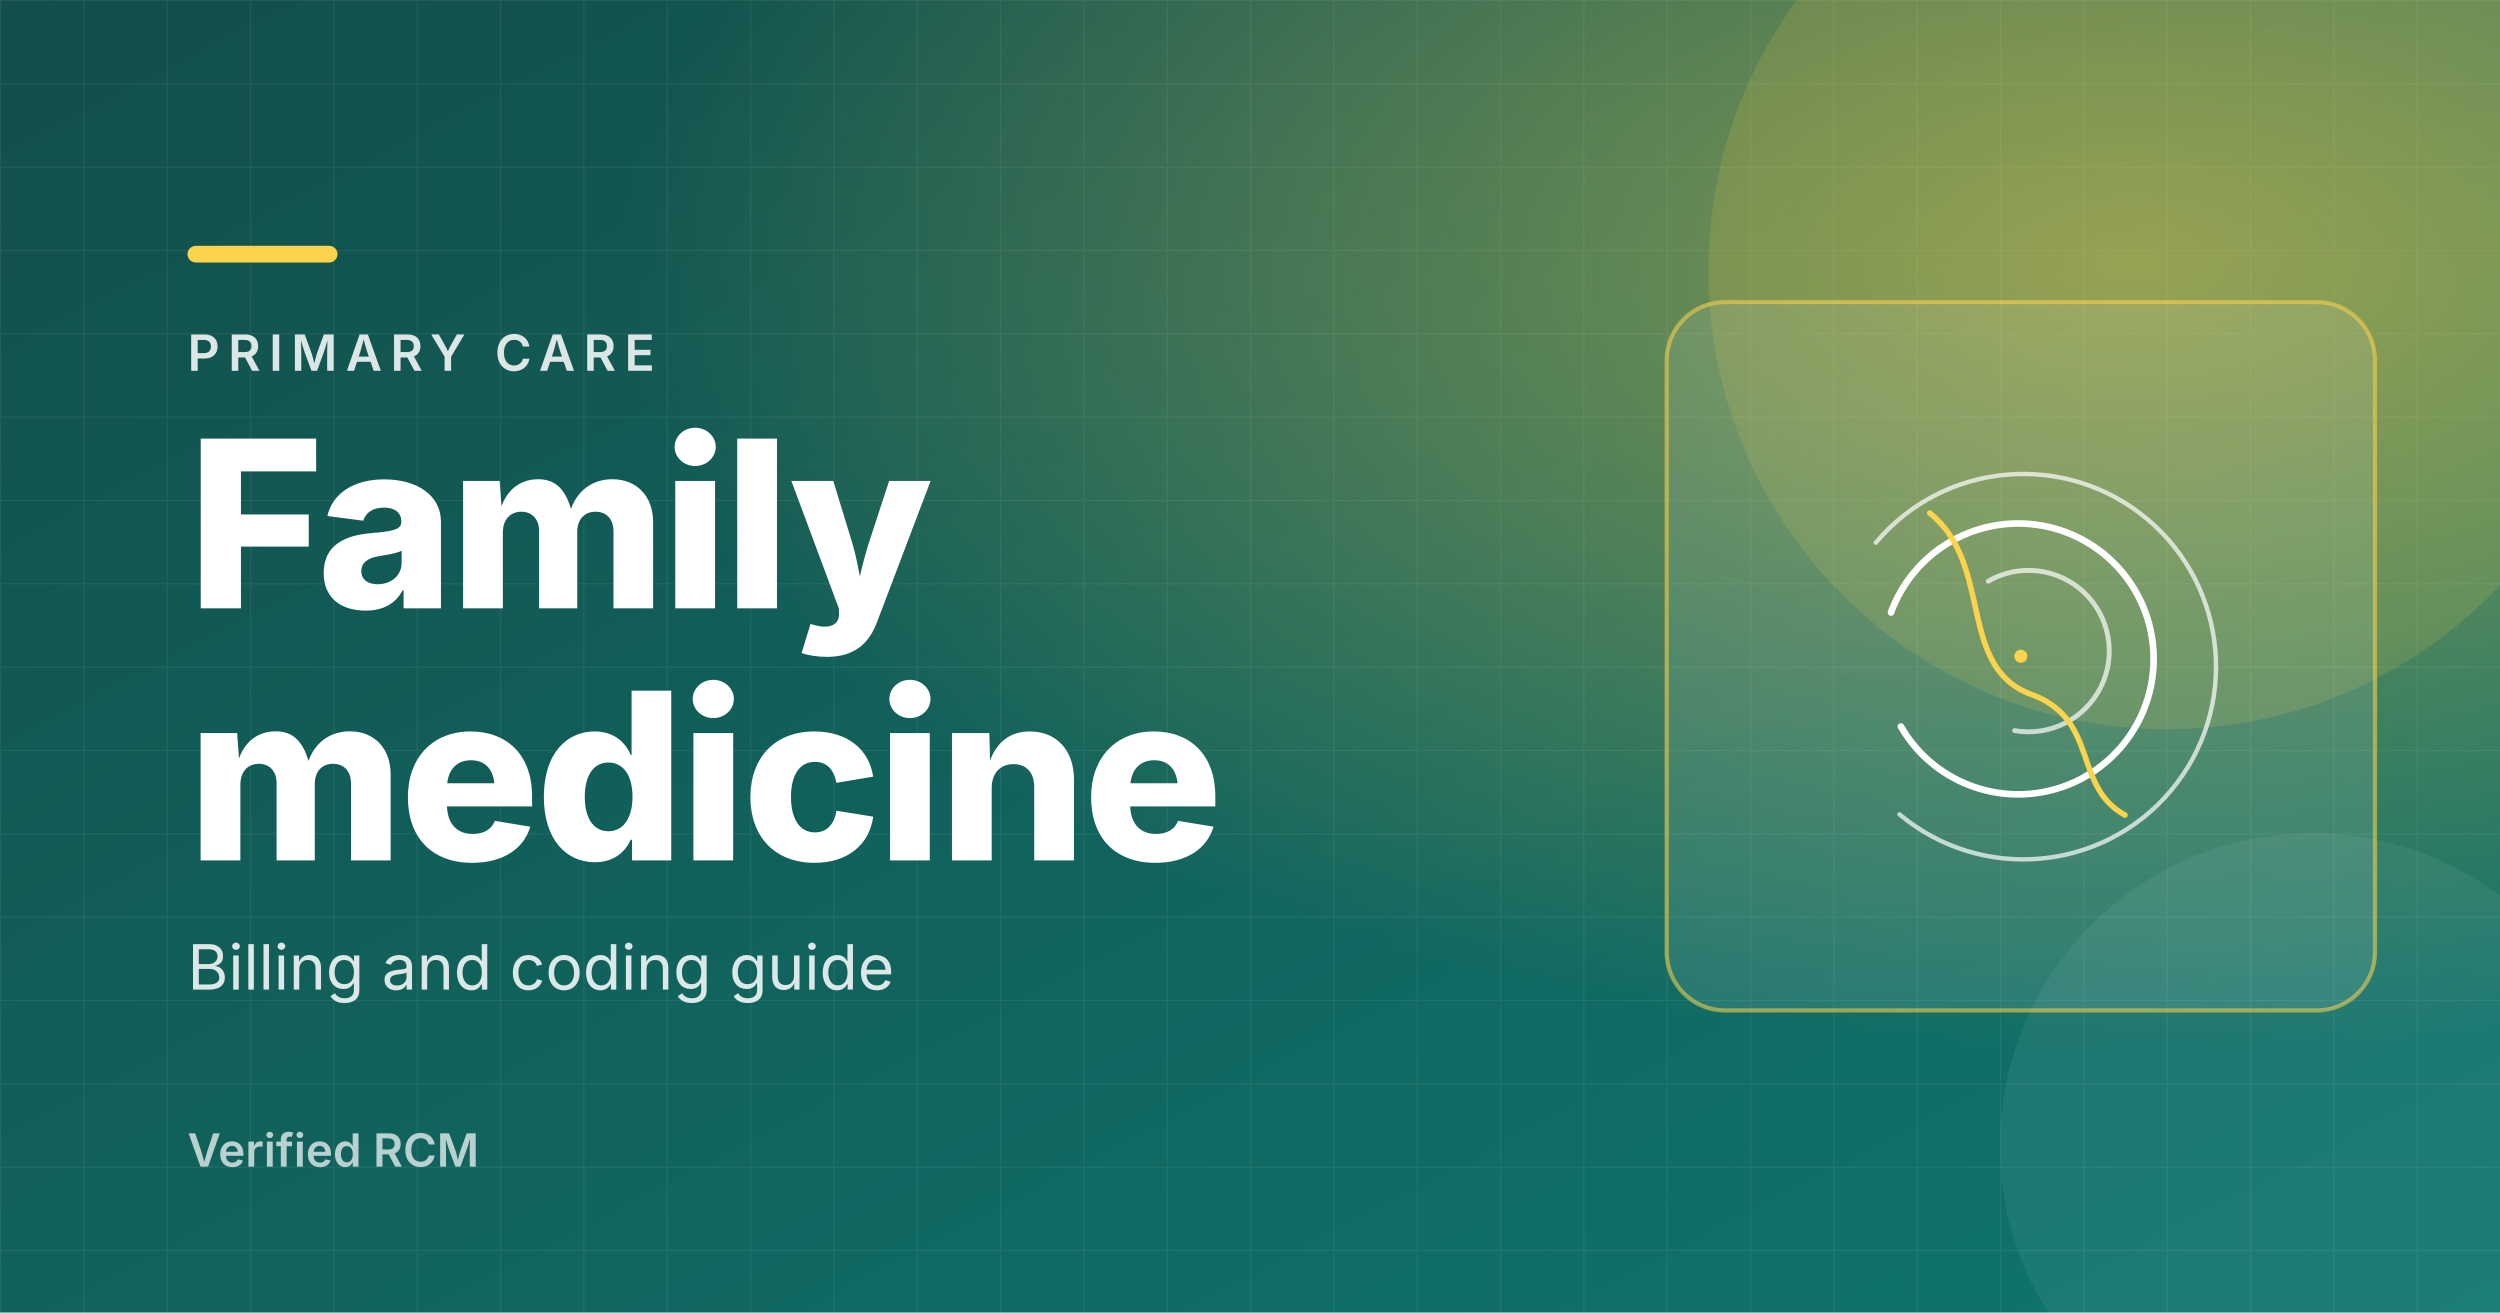
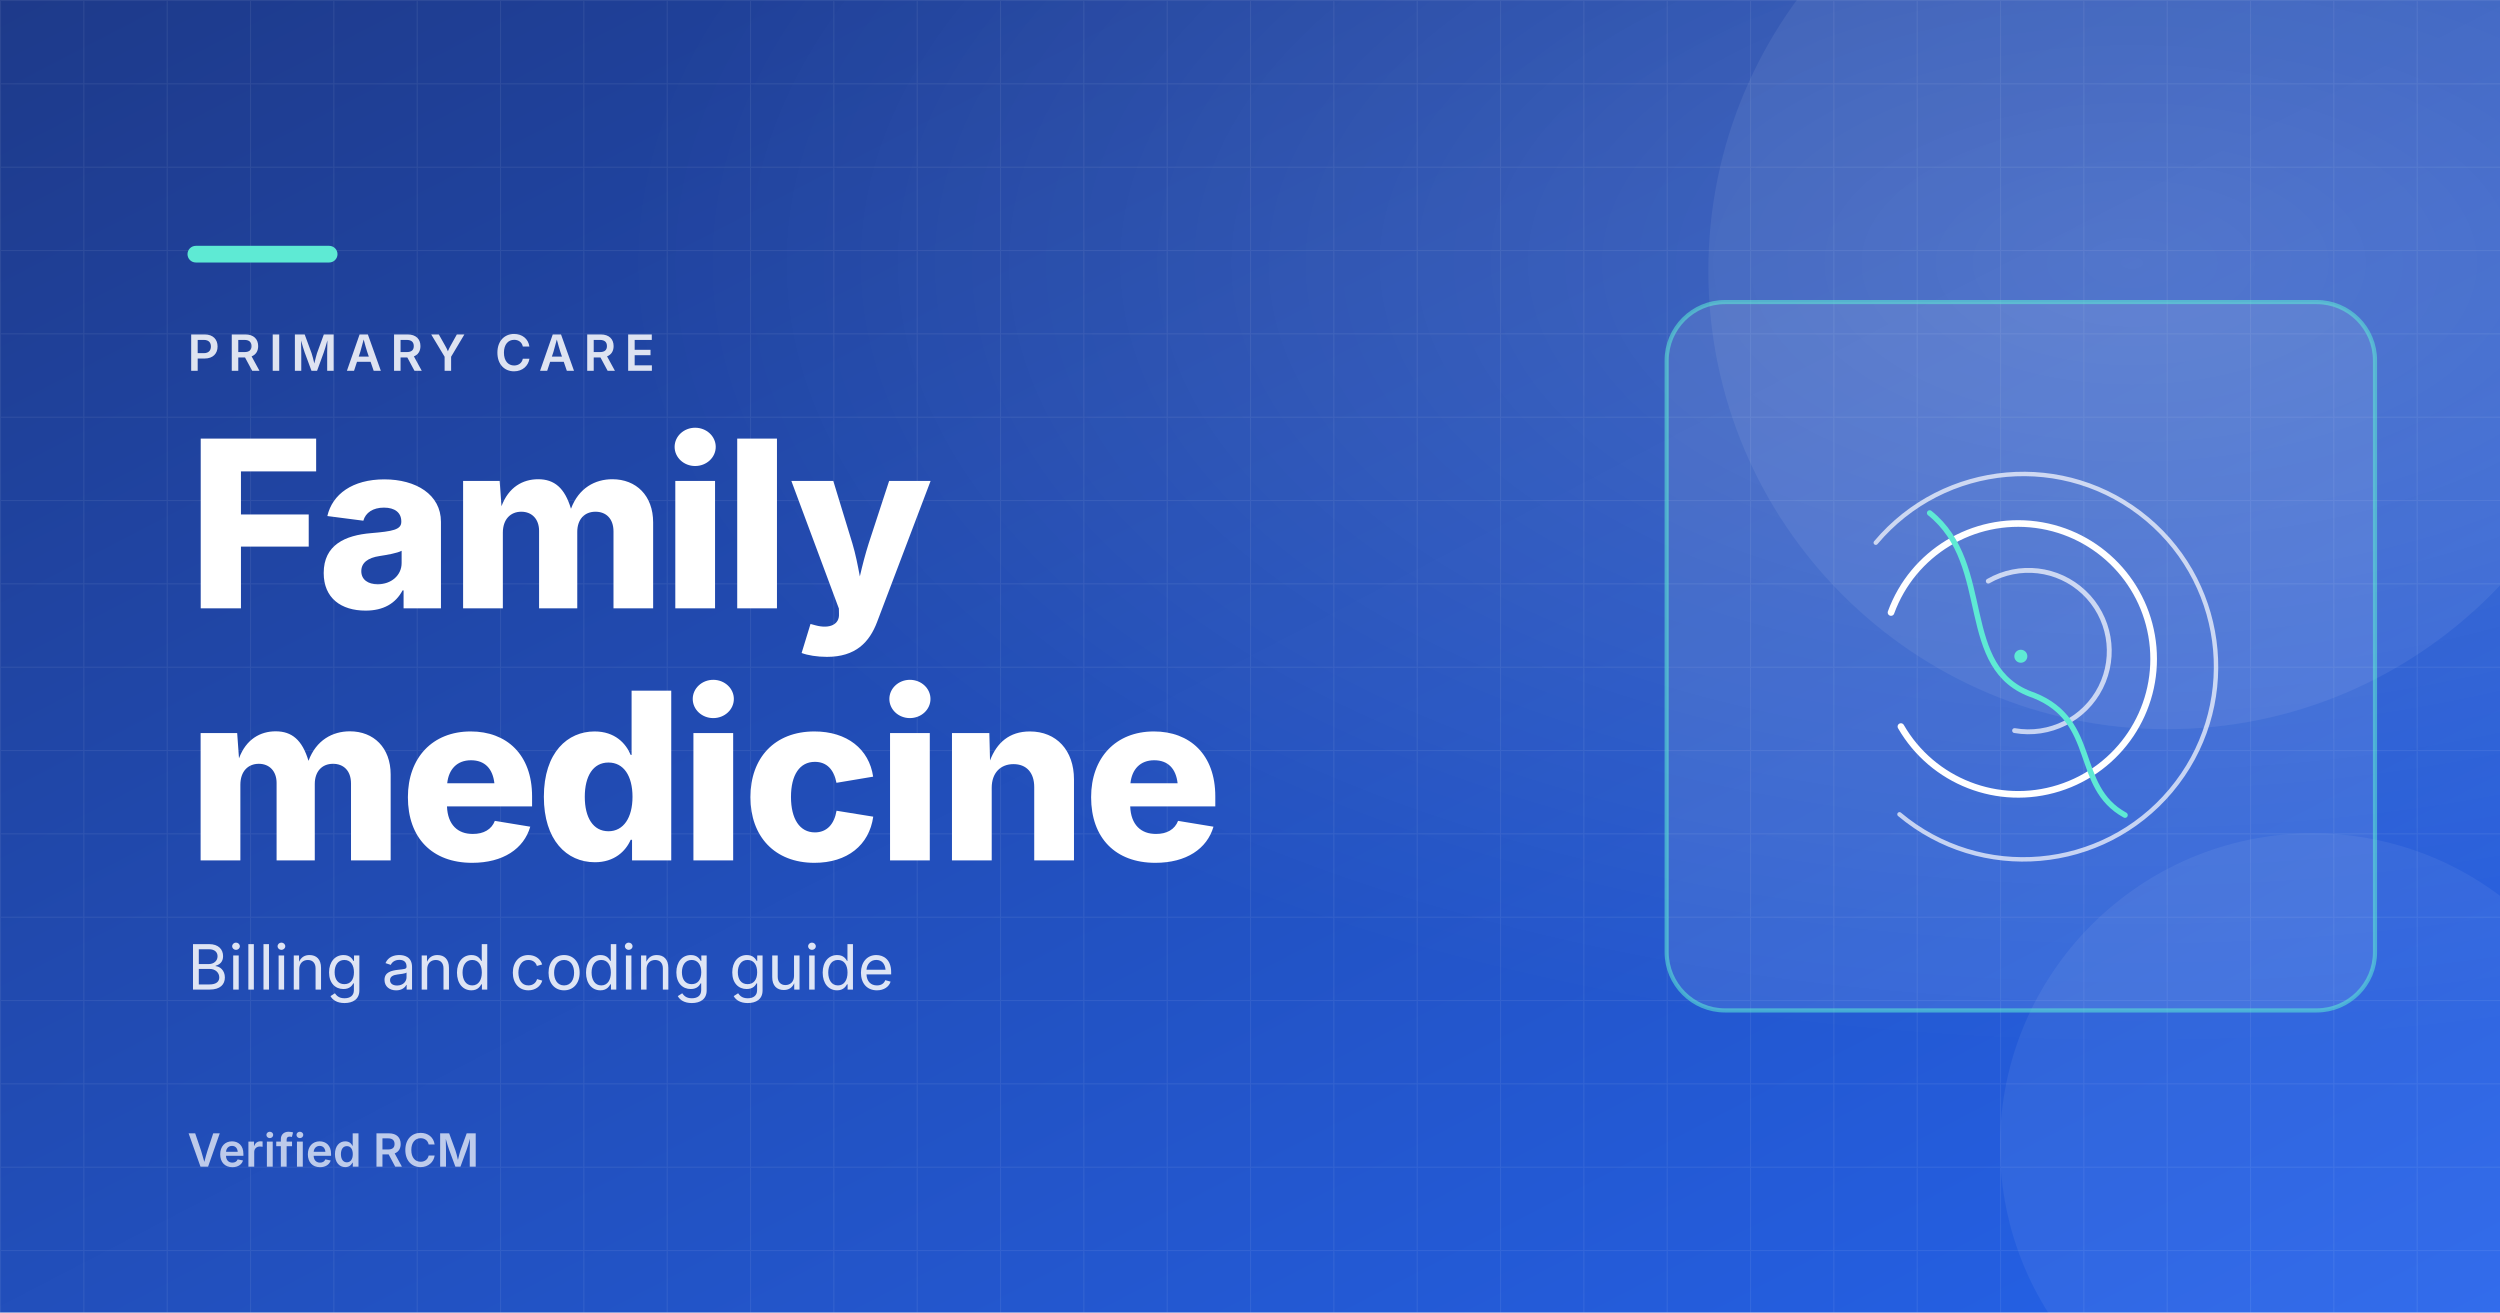
<svg xmlns="http://www.w3.org/2000/svg" width="1200" height="630" viewBox="0 0 1200 630" role="img" aria-label="Family medicine, Billing and coding guide">
  <defs>
    <linearGradient id="bgspecialtyfamilymedicine" x1="0" y1="0" x2="1" y2="1">
-       <stop offset="0" stop-color="#134e4a" />
-       <stop offset="1" stop-color="#0f766e" />
+       <stop offset="0" stop-color="#1e3a8a" />
+       <stop offset="1" stop-color="#2563eb" />
    </linearGradient>
    <radialGradient id="glspecialtyfamilymedicine" cx="0.85" cy="0.2" r="0.6">
-       <stop offset="0" stop-color="#fcd34d" stop-opacity="0.5" />
-       <stop offset="1" stop-color="#fcd34d" stop-opacity="0" />
+       <stop offset="0" stop-color="#ffffff" stop-opacity="0.16" />
+       <stop offset="1" stop-color="#ffffff" stop-opacity="0" />
    </radialGradient>
    <pattern id="grspecialtyfamilymedicine" width="40" height="40" patternUnits="userSpaceOnUse">
      <path d="M40 0H0V40" fill="none" stroke="#ffffff" stroke-opacity="0.07" stroke-width="1" />
    </pattern>
    <clipPath id="cpspecialtyfamilymedicine">
      <rect x="800" y="145" width="340" height="340" rx="28" />
    </clipPath>
  </defs>
  <rect width="1200" height="630" fill="url(#bgspecialtyfamilymedicine)" />
  <rect width="1200" height="630" fill="url(#grspecialtyfamilymedicine)" />
  <rect width="1200" height="630" fill="url(#glspecialtyfamilymedicine)" />
-   <circle cx="1040" cy="130" r="220" fill="#fcd34d" fill-opacity="0.14" />
+   <circle cx="1040" cy="130" r="220" fill="#ffffff" fill-opacity="0.07" />
  <circle cx="1110" cy="550" r="150" fill="#ffffff" fill-opacity="0.06" />
-   <rect x="800" y="145" width="340" height="340" rx="28" fill="#ffffff" fill-opacity="0.09" stroke="#fcd34d" stroke-opacity="0.55" stroke-width="2" />
+   <rect x="800" y="145" width="340" height="340" rx="28" fill="#ffffff" fill-opacity="0.09" stroke="#5eead4" stroke-opacity="0.55" stroke-width="2" />
  <g clip-path="url(#cpspecialtyfamilymedicine)">
    <g transform="translate(820 165) scale(0.625)">
      <path d="M128.6,152.8 A148,148 0 1 1 146.8,361.4" fill="none" stroke="#ffffff" stroke-opacity=".7" stroke-width="3.40" stroke-linecap="round" stroke-linejoin="round" />
      <path d="M140.3,206.4 A104,104 0 1 1 147.9,294" fill="none" stroke="#ffffff" stroke-width="5.10" stroke-linecap="round" stroke-linejoin="round" />
      <path d="M215,182.3 A62,62 0 1 1 235.2,297.1" fill="none" stroke="#ffffff" stroke-opacity=".7" stroke-width="3.74" stroke-linecap="round" stroke-linejoin="round" />
-       <path d="M170,130 C220,170 190,250 250,270 C300,290 280,340 320,362" fill="none" stroke="#fcd34d" stroke-width="4.25" stroke-linecap="round" stroke-linejoin="round" />
-       <circle cx="240" cy="240" r="5" fill="#fcd34d" />
+       <path d="M170,130 C220,170 190,250 250,270 C300,290 280,340 320,362" fill="none" stroke="#5eead4" stroke-width="4.25" stroke-linecap="round" stroke-linejoin="round" />
+       <circle cx="240" cy="240" r="5" fill="#5eead4" />
    </g>
  </g>
-   <rect x="90" y="118" width="72" height="8" rx="4" fill="#fcd34d" />
+   <rect x="90" y="118" width="72" height="8" rx="4" fill="#5eead4" />
  <text x="90" y="178" font-family="Inter, 'Segoe UI', Helvetica, Arial, sans-serif" font-size="24" font-weight="600" fill="#ffffff" fill-opacity="0.85" letter-spacing="4">PRIMARY CARE</text>
  <text x="90" y="292" font-family="Inter, 'Segoe UI', Helvetica, Arial, sans-serif" font-size="112" font-weight="800" fill="#ffffff" letter-spacing="-2">Family</text>
  <text x="90" y="413" font-family="Inter, 'Segoe UI', Helvetica, Arial, sans-serif" font-size="112" font-weight="800" fill="#ffffff" letter-spacing="-2">medicine</text>
  <text x="90" y="475" font-family="Inter, 'Segoe UI', Helvetica, Arial, sans-serif" font-size="30" fill="#ffffff" fill-opacity="0.85">Billing and coding guide</text>
  <text x="90" y="560" font-family="Inter, 'Segoe UI', Helvetica, Arial, sans-serif" font-size="22" font-weight="600" fill="#ffffff" fill-opacity="0.7">Verified RCM</text>
</svg>
